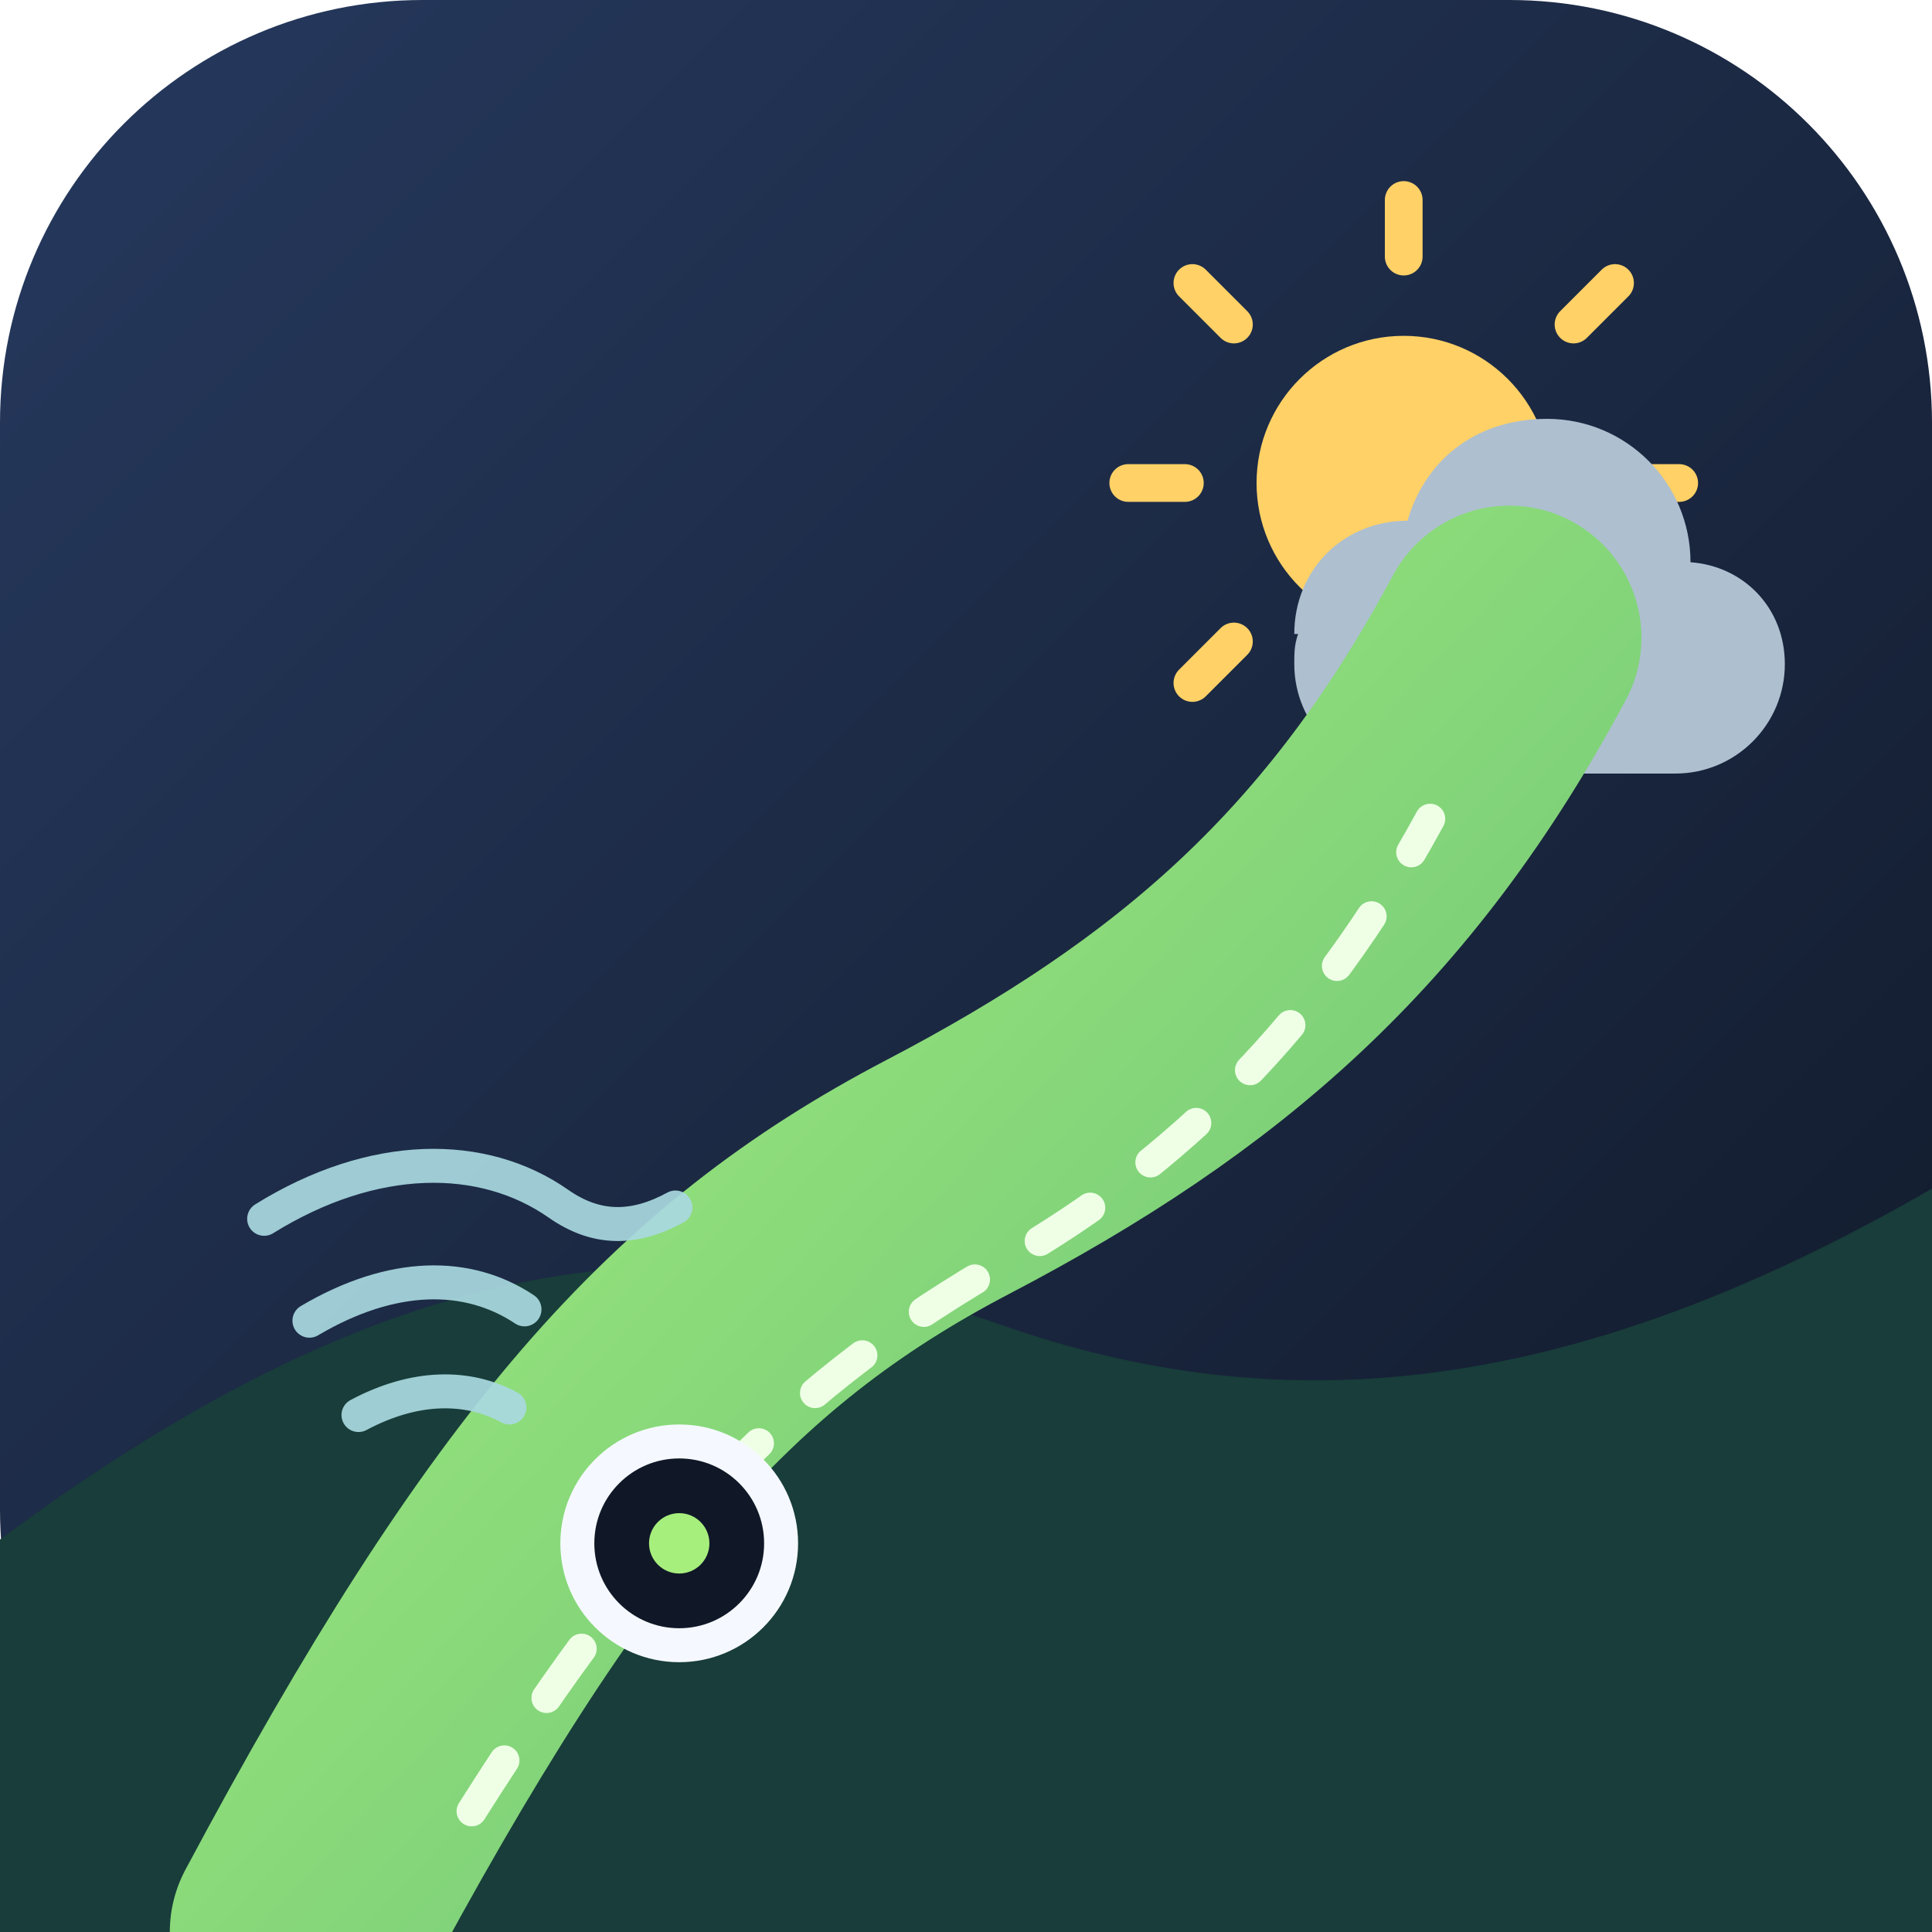
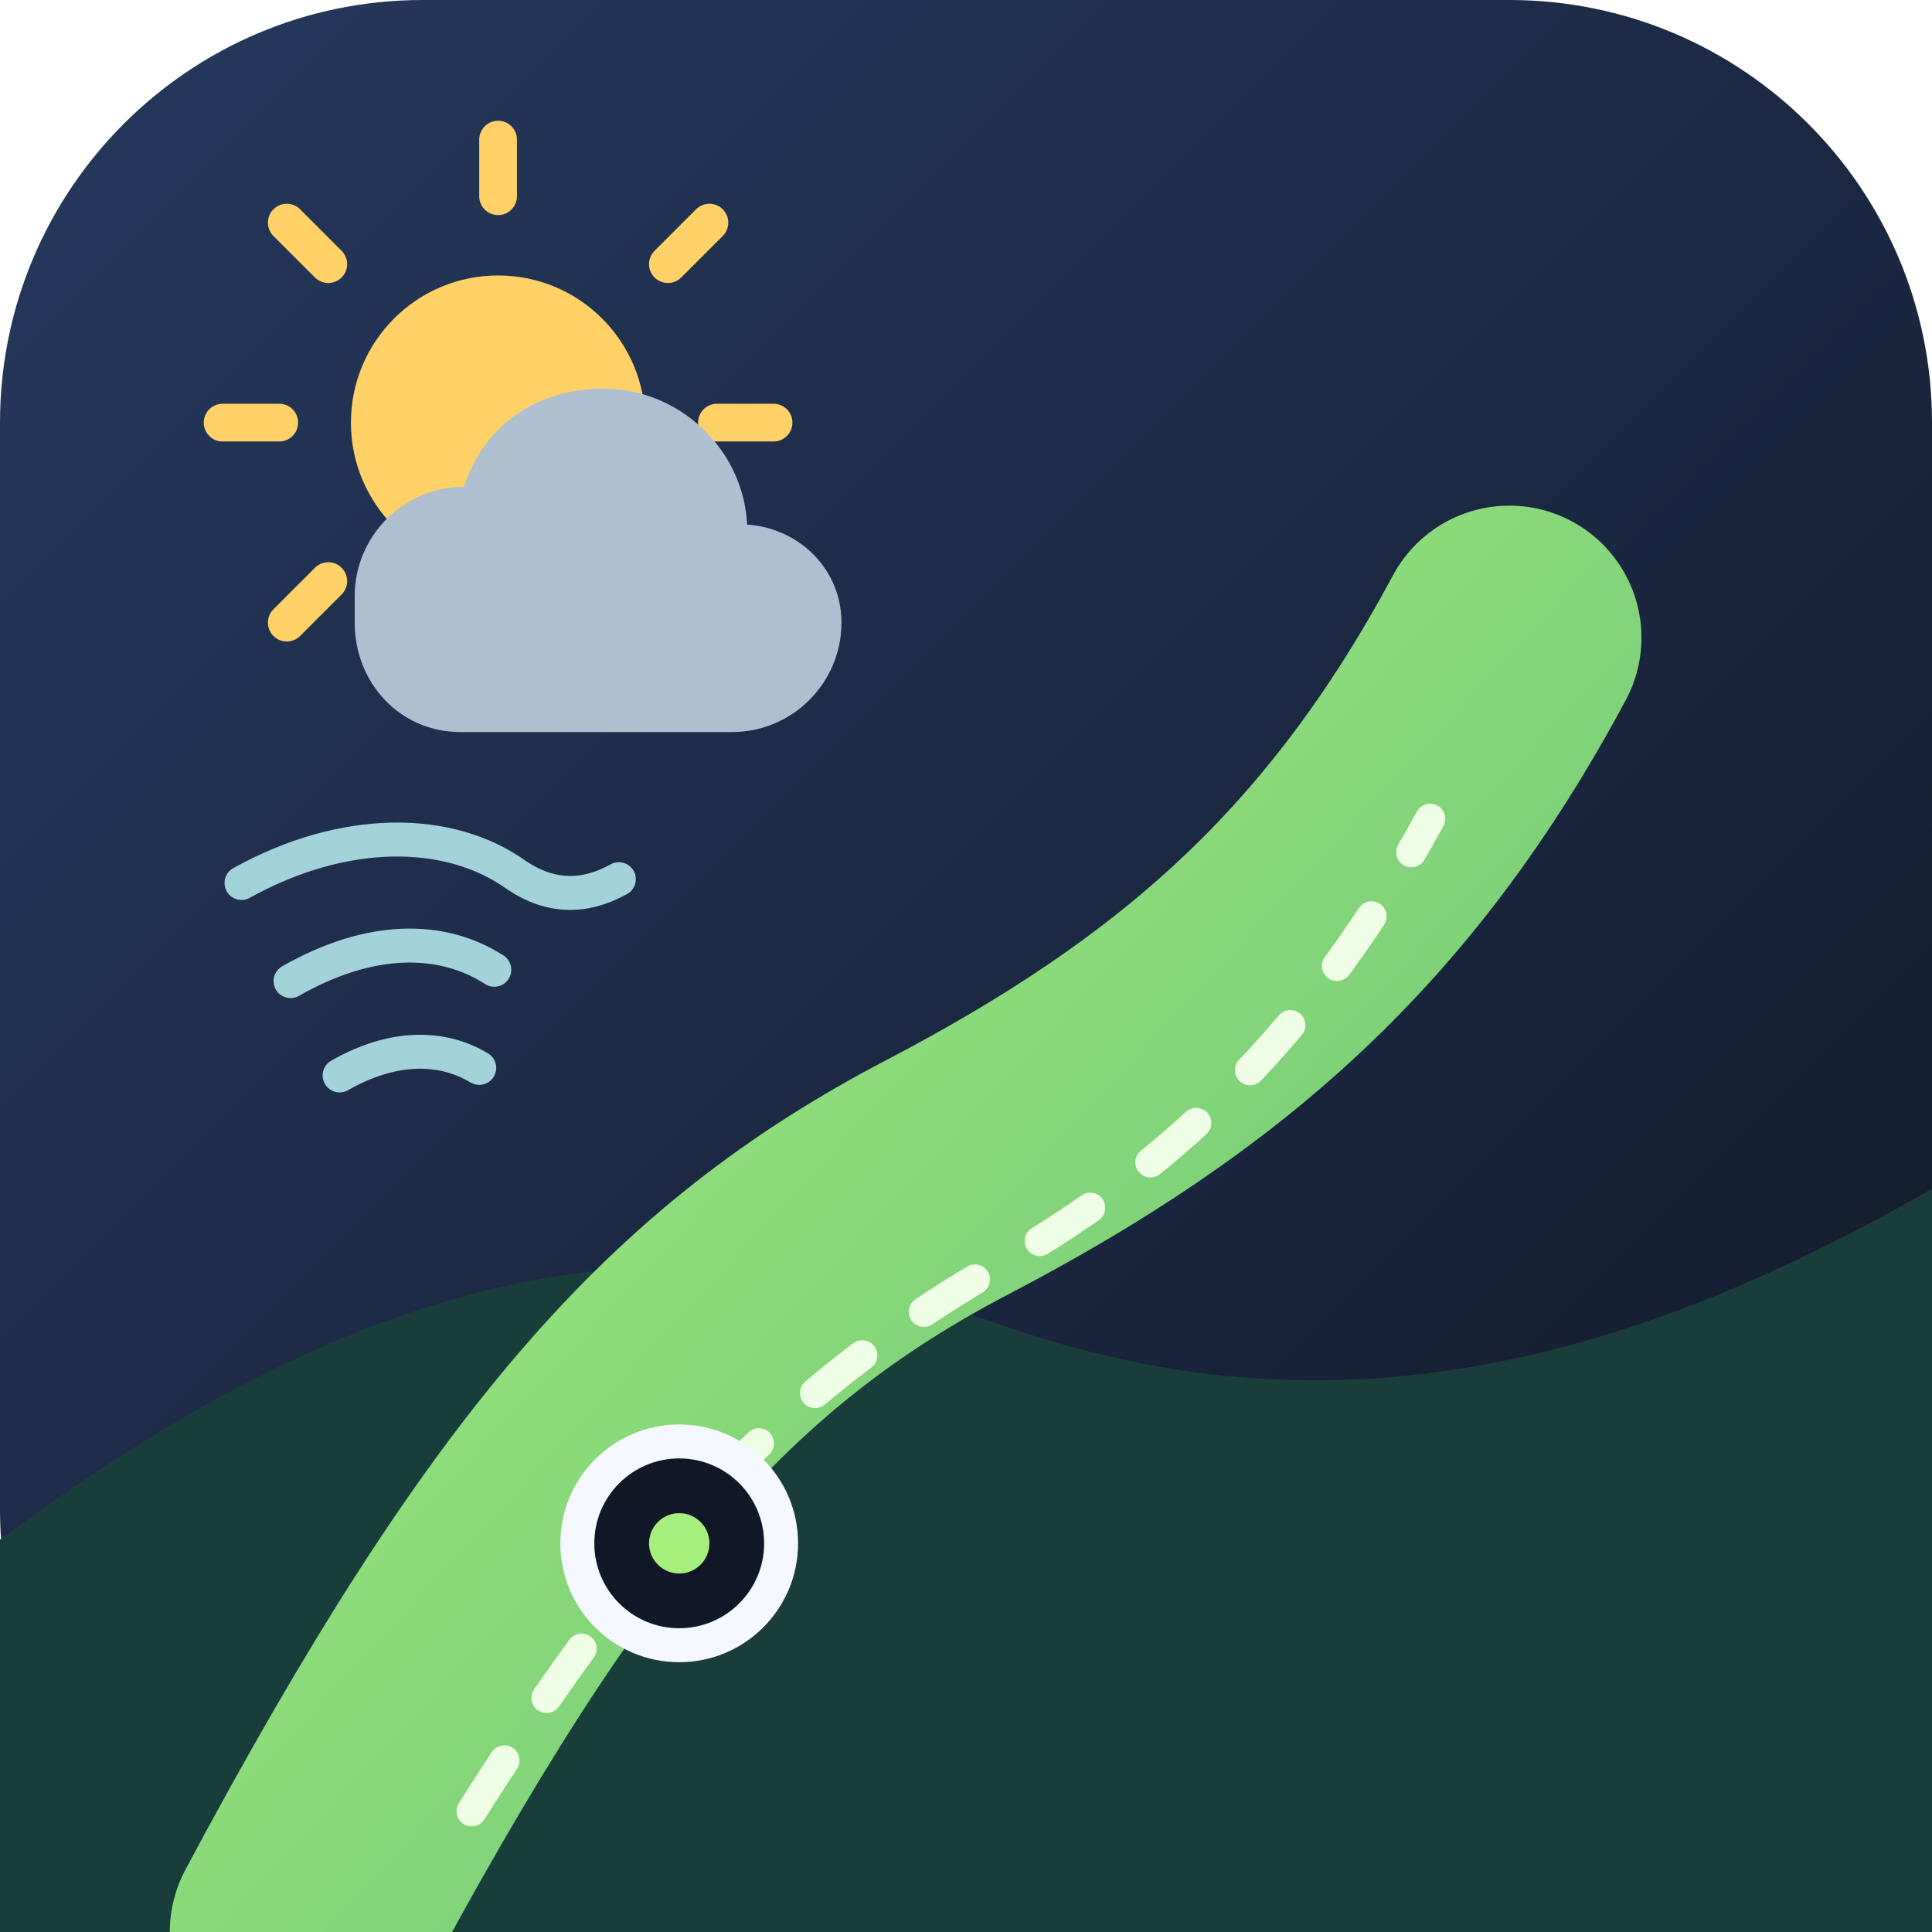
<svg xmlns="http://www.w3.org/2000/svg" viewBox="0 0 512 512">
  <defs>
    <linearGradient id="sky" x1="0" y1="0" x2="1" y2="1">
      <stop stop-color="#26395e" />
      <stop offset="1" stop-color="#101827" />
    </linearGradient>
    <linearGradient id="road" x1="0" y1="0" x2="1" y2="1">
      <stop stop-color="#a7ef7d" />
      <stop offset="1" stop-color="#65be77" />
    </linearGradient>
  </defs>
  <rect width="512" height="512" rx="112" fill="url(#sky)" />
-   <g aria-label="Partly cloudy weather">
+   <g aria-label="Partly cloudy weather at left of route">
    <g fill="none" stroke="#ffd166" stroke-linecap="round" stroke-width="10">
-       <path d="M372 68v-15" />
-       <path d="M327 86l-11-11" />
-       <path d="M314 128h-15" />
-       <path d="M327 170l-11 11" />
-       <path d="M372 186v15" />
-       <path d="M417 170l11 11" />
-       <path d="M430 128h15" />
-       <path d="M417 86l11-11" />
+       <path d="M132 52v-15" />
+       <path d="M87 70L76 59" />
+       <path d="M74 112H59" />
+       <path d="M87 154l-11 11" />
+       <path d="M132 170v15" />
+       <path d="M177 154l11 11" />
+       <path d="M190 112h15" />
+       <path d="M177 70l11-11" />
    </g>
-     <circle cx="372" cy="128" r="39" fill="#ffd166" />
-     <path d="M343 168c0-17 13-30 30-30 5-17 19-27 37-27 21 0 38 17 38 38 14 1 25 12 25 27 0 16-13 29-29 29h-72c-16 0-29-13-29-29 0-3 0-5 1-8Z" fill="#aebfd0" />
+     <circle cx="132" cy="112" r="39" fill="#ffd166" />
+     <path d="M94 158c0-16 13-29 29-29 5-16 19-26 37-26 20 0 37 16 38 36 14 1 25 12 25 26 0 16-13 29-29 29h-72c-16 0-28-13-28-29 0-2 0-5 0-7Z" fill="#aebfd0" />
  </g>
  <path d="M0 408C105 330 182 322 265 351c74 26 150 20 247-36v197H0Z" fill="#183d3a" />
  <path d="M80 512C143 394 186 346 251 312c67-35 112-74 149-143" fill="none" stroke="url(#road)" stroke-linecap="round" stroke-width="70" />
  <path d="M125 480c48-76 86-114 142-146 45-26 82-62 112-117" fill="none" stroke="#efffe6" stroke-dasharray="16 20" stroke-linecap="round" stroke-width="8" />
-   <g fill="none" stroke="#a9d9df" stroke-linecap="round" stroke-width="9" opacity=".92">
-     <path d="M70 323c29-18 58-18 78-4 10 7 20 7 31 1" />
-     <path d="M82 350c22-13 42-13 57-3" />
-     <path d="M95 375c15-8 29-8 40-2" />
+   <g fill="none" stroke="#a9d9df" stroke-linecap="round" stroke-width="9" opacity=".96">
+     <path d="M64 234c27-15 55-15 73-2 9 6 18 6 27 1" />
+     <path d="M77 260c21-12 40-12 54-3" />
+     <path d="M90 285c14-8 27-8 37-2" />
  </g>
  <circle cx="180" cy="409" r="27" fill="#101827" stroke="#f5f9ff" stroke-width="9" />
  <circle cx="180" cy="409" r="8" fill="#a7ef7d" />
</svg>
